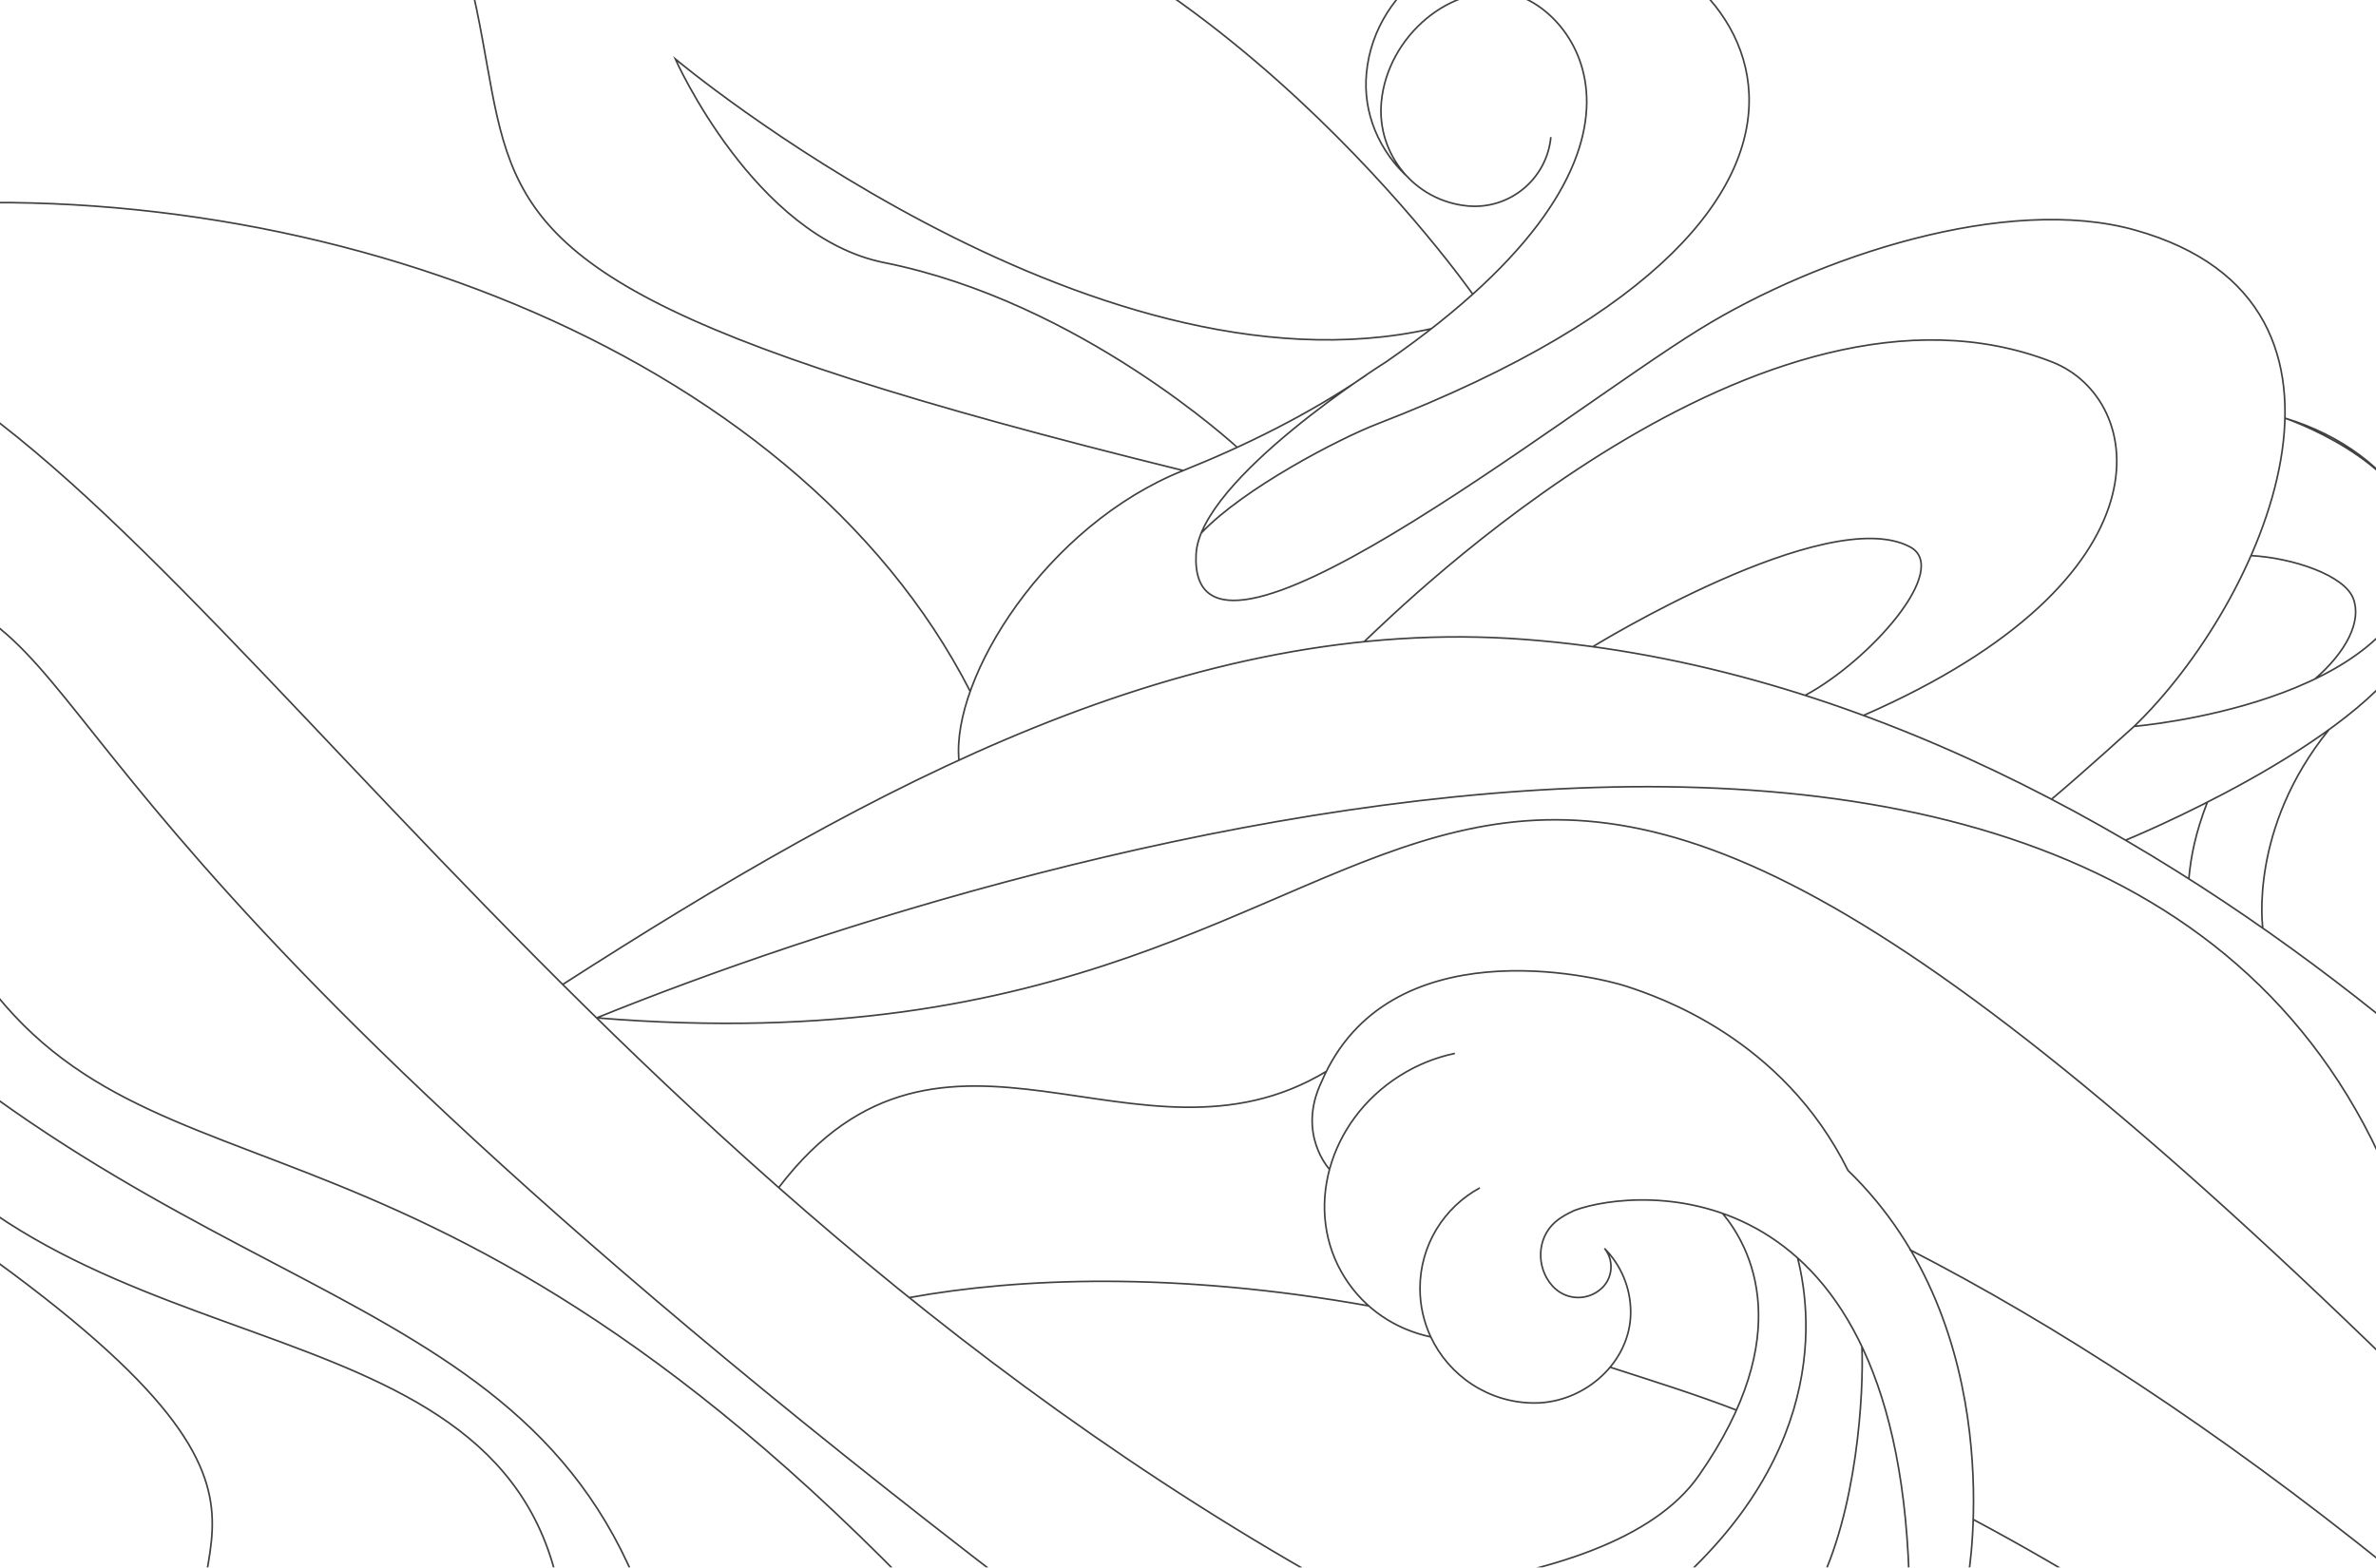
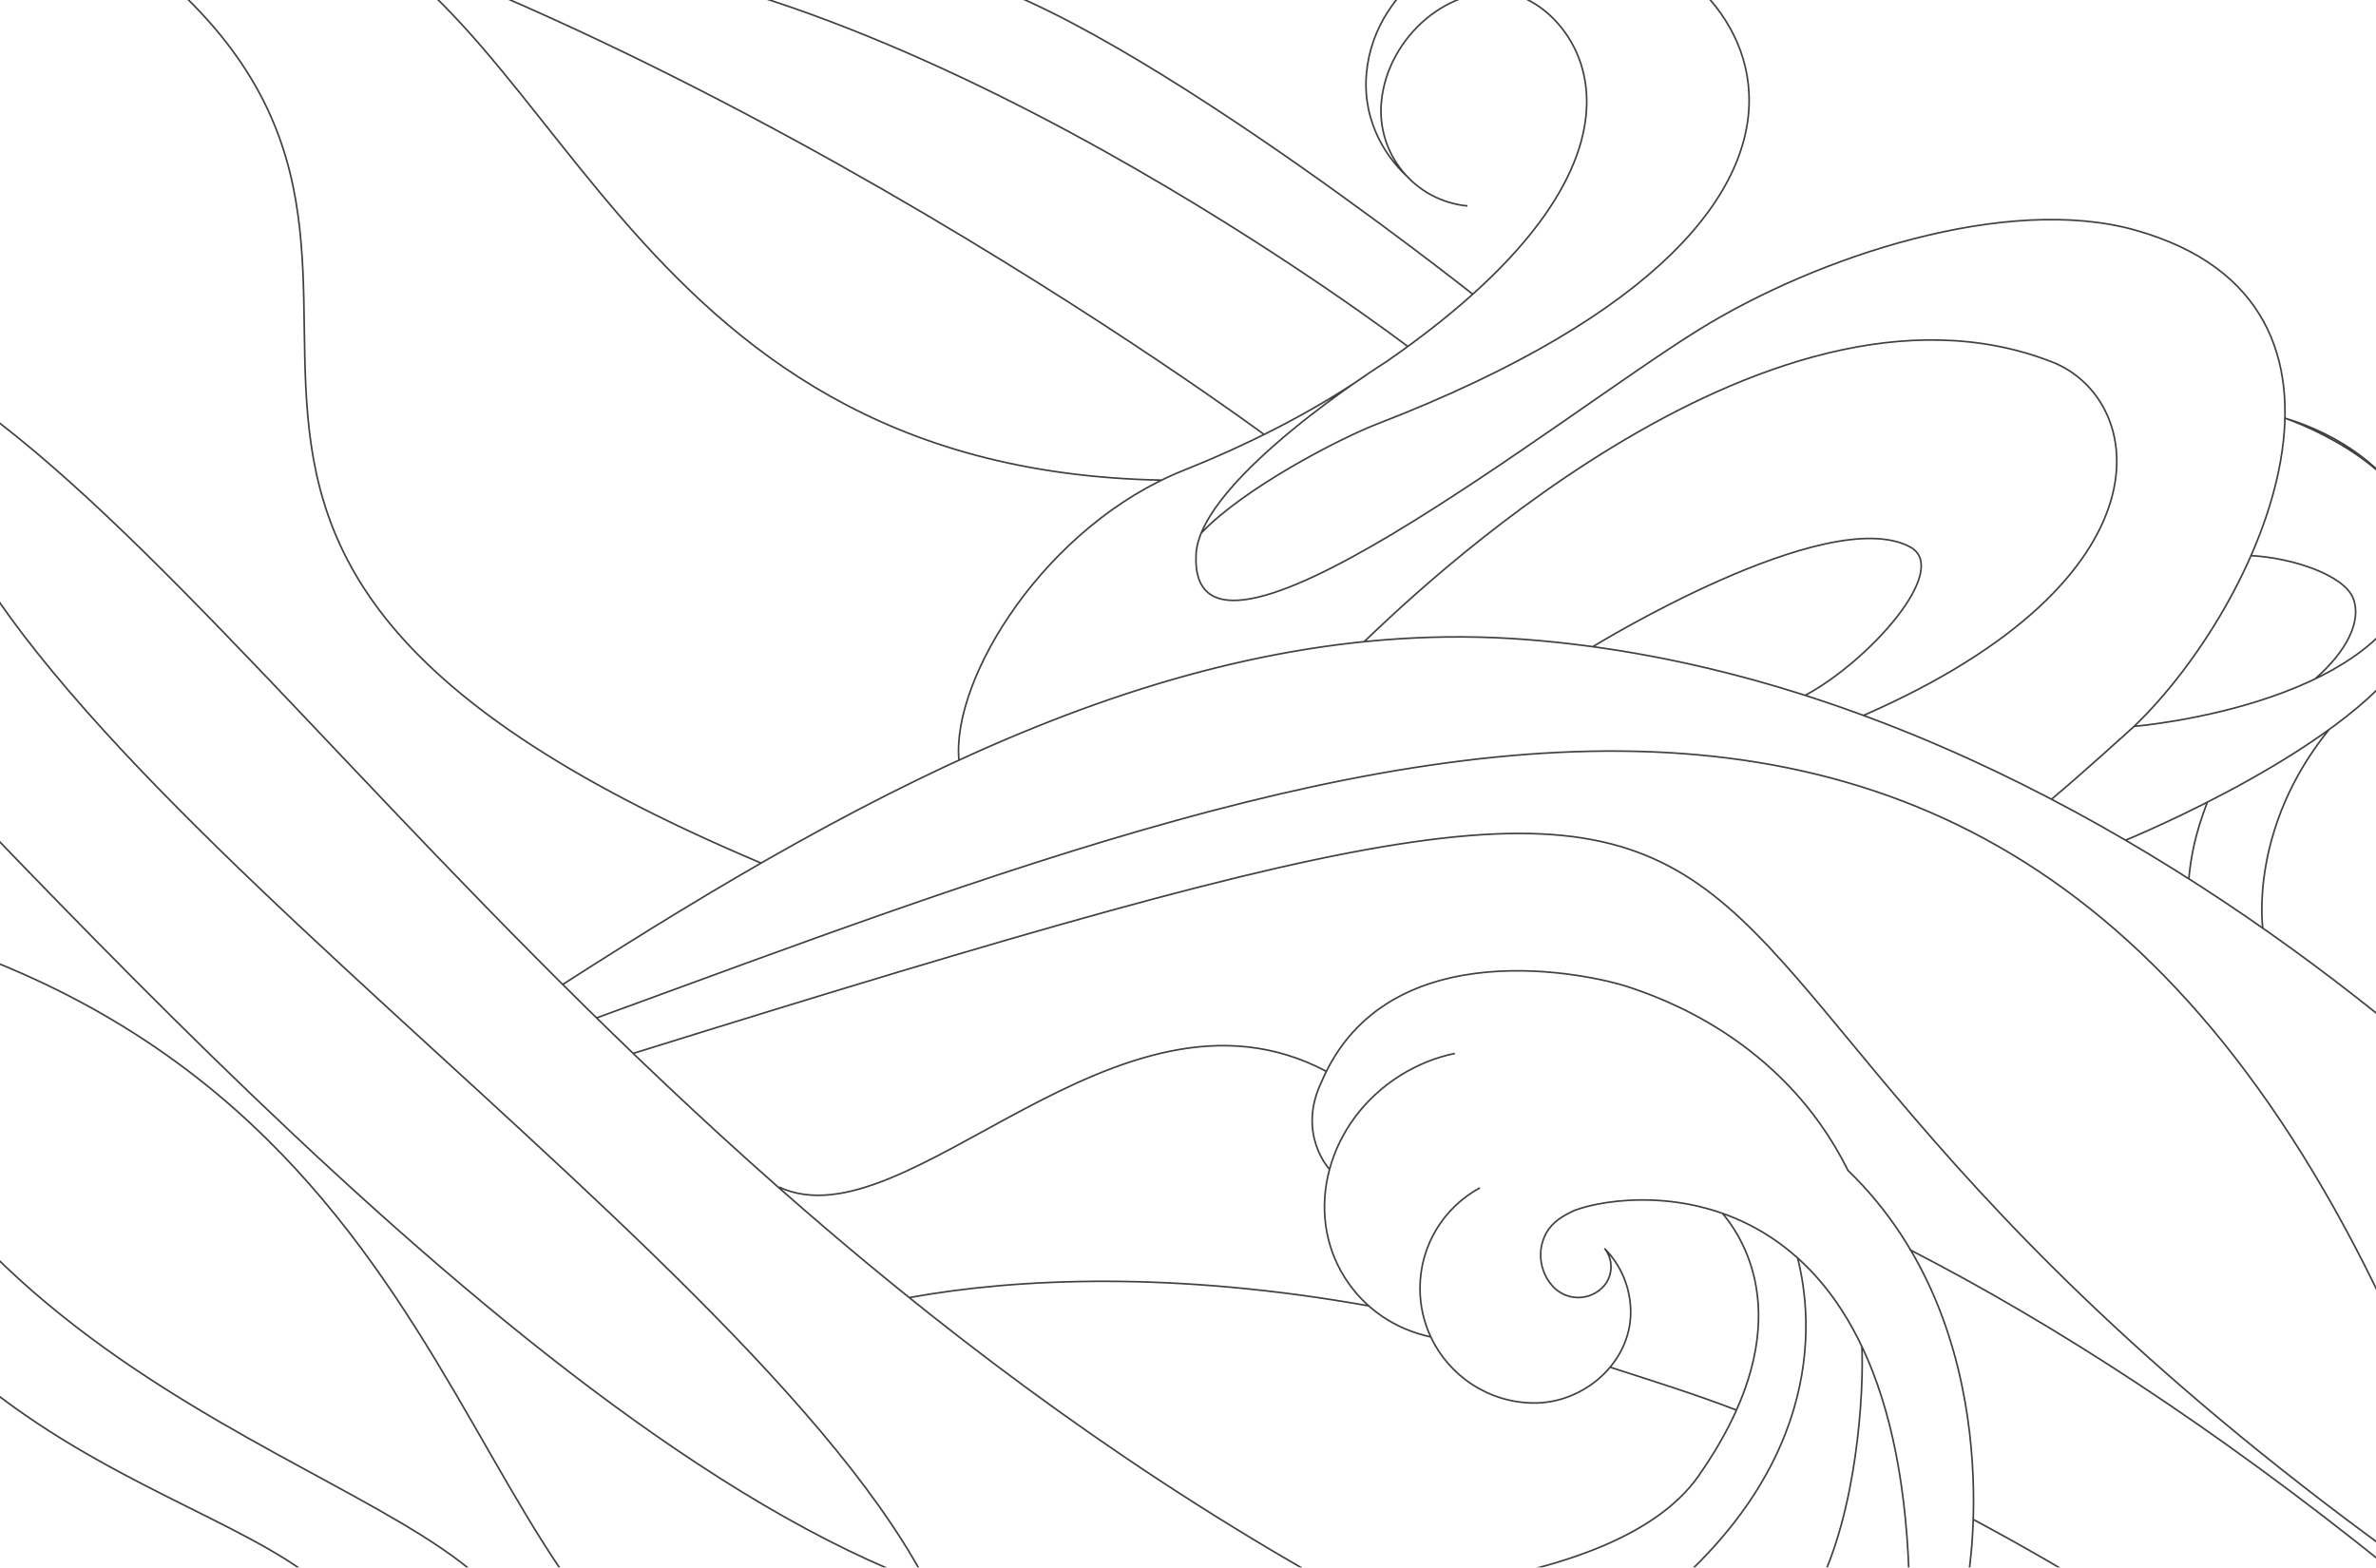
<svg xmlns="http://www.w3.org/2000/svg" fill-rule="evenodd" stroke-miterlimit="10" clip-rule="evenodd" viewBox="0 0 1440 950">
  <path fill="none" d="M0 0h1440v950H0z" />
  <clipPath id="a">
    <path d="M0 0h1440v950H0z" />
  </clipPath>
  <g clip-path="url(#a)">
-     <path fill="none" stroke="#414042" d="M1157.25 966.366c-3.592-260.706-165.317-246.582-202.632-232.85l-.003-.007s-7.197 2.947-12.082 7.222c-11.187 9.789-11.653 27.426-1.773 38.584 7.904 8.926 21.354 9.578 30.042 1.457 6.649-6.215 7.402-16.603 1.918-23.744l-.337-.343c9.84 9.93 15.918 23.594 15.918 38.678 0 30.353-27.948 55.023-58.297 55.023-27.82 0-51.903-16.54-62.935-40.19-4.146-8.89-6.461-18.806-6.461-29.262 0-26.315 14.665-49.204 36.27-60.94m-15.149-81.489c-11.425 2.365-22.744 6.837-33.345 13.525-43.675 27.556-58.63 82.307-33.403 122.291 12.078 19.143 30.759 31.435 52.18 36.025m325.756 144.83s26.305-149.85-72.911-245.738c-39.844-80.391-115.495-105.419-134.264-111.607-18.769-6.189-144.755-36.097-184.831 57.937-15.119 31.653 4.869 52.985 4.869 52.985m295.039 255.483c24.775-48 28.797-120.09 27.619-148.05m-259.774 146.34c70.786-9.47 133.811-29.36 160.867-68.06 59.953-85.75 31.287-138.816 14.459-158.995m-56.457 247.545c119.635-87.22 111.702-181.99 101.923-220.555M-80.29 126.563c263.277-26.082 561.324 83.297 668.291 292.472m879.444 351.622C1341.943 301.243 627.87 508.992 361.67 616.951m1120.16 241.885C804.771 188.381 936.188 663.893 361.67 616.951m1082.31.064l-3.983-3.096C1309.852 509.838 1127.512 403.1 924.393 387.593 721.274 372.084 530.627 475 341.172 596.633M123.37 1000.906c-15.35-81.47 94.097-104.46-243.06-314.678m511.659 289.938C317.484 764.042 88.96 796.871-141.48 540.989m480.403 422.997C301.572 776.551 23.31 839.616-87.72 645.273m941.669-537.231c-17.897-16.116-28.13-39.229-25.77-63.821 5.156-53.748 60.123-87.216 114.628-87.216 109.683 0 238.953 165.942-108.377 300.065-22.455 8.679-80.545 38.734-106.402 66.01m366.008 98.392c38.432-20.496 88.939-76.59 63.461-90.037-50.421-26.612-192.143 60.533-192.143 60.533M939.917 83.106c-2.445 25.481-25.084 44.156-50.564 41.711-31.852-3.055-55.195-31.353-52.139-63.205 3.819-39.814 42.39-72.524 79.006-65.174 36.615 7.351 109.814 94.141-75.858 222.704 0 0-113.144 70.97-115.463 116.772-4.902 96.844 220.889-84.317 305.176-136.35 71.704-44.264 186.285-81.929 264.037-60.073 158.989 44.691 76.273 226.705-.686 300.768 0 0-31.925 29.018-50.083 44.173m168.155-42.178c-48.808 60.138-40.084 120.472-40.084 120.472M219.803-285.194c45.646 128.11 147.555 238.126 153.924 226.449 6.369-11.678-2.698-47.965 148.24-24.819 209.95 32.196 370.609 261.893 370.609 261.893M123.71-285.194c352.734 388.995-67.15 407.698 593.405 570.389m150.413-85.967C660.064 245.904 409.267 35.732 409.267 35.732s47.859 107.751 126.671 123.47c118.886 23.711 213.682 111.86 213.899 111.932m379.556 162.505c189.773-82.926 171.661-191.804 114.25-214.259-174.953-68.428-394.229 148.192-416.868 169.558M472.176 719.529c99.582-130.282 217.614-1.17 331.687-70.16M1157.25 757.37c88.317 45.406 184.98 107.936 290.193 192.626M551.129 786.493c65.995-11.978 160.71-15.978 278.539 5.045m146.166 37.148c22.798 7.38 52.933 16.78 76.656 26.06m143.075 66.05c59.018 31.46 119.854 69.2 181.83 114.25M-27.87 565.333c104.61 182.603 267.978 68.572 593.159 410.423m80.405 10.59C16.76 509.418 68.02 391.66-43.08 358.524m-56.29-157.443c203.03 59.226 449.904 527.976 962.406 789.525m474.767-504.443c-7.339 19.158-9.944 32.6-11.237 46.483m76.436-121.091c18.954-16.495 28.483-34.893 23.229-48.76-5.335-14.083-36.538-24.655-61.974-26.02m-76.029 172.49s141.936-57.935 174.496-119.147c29.019-54.556-8.907-115.876-77.906-136.677 23.855 8.572 87.121 38.208 81.161 85.883-10.942 87.54-171.991 100.889-172.553 100.935m-712.249 20.489c-4.623-50.057 52.91-142.358 135.938-175.553 36.464-14.577 75.71-33.751 110.698-57.666" />
+     <path fill="none" stroke="#414042" d="M1157.25 966.366c-3.592-260.706-165.317-246.582-202.632-232.85l-.003-.007s-7.197 2.947-12.082 7.222c-11.187 9.789-11.653 27.426-1.773 38.584 7.904 8.926 21.354 9.578 30.042 1.457 6.649-6.215 7.402-16.603 1.918-23.744l-.337-.343c9.84 9.93 15.918 23.594 15.918 38.678 0 30.353-27.948 55.023-58.297 55.023-27.82 0-51.903-16.54-62.935-40.19-4.146-8.891-6.461-18.806-6.461-29.262 0-26.315 14.665-49.204 36.27-60.94m-15.149-81.489c-11.425 2.365-22.744 6.837-33.345 13.525-43.675 27.556-58.63 82.307-33.403 122.291 12.078 19.143 30.759 31.435 52.18 36.025m325.756 144.83s26.305-149.85-72.911-245.738c-39.844-80.391-115.495-105.419-134.264-111.607-18.769-6.189-144.755-36.097-184.831 57.937-15.119 31.653 4.869 52.985 4.869 52.985m295.039 255.483c24.775-48 28.797-120.09 27.619-148.05m-259.774 146.34c70.786-9.47 133.811-29.36 160.867-68.06 59.953-85.75 31.287-138.816 14.459-158.995m-56.457 247.545c119.635-87.22 111.702-181.995 101.923-220.555M55.73-47.194c290.104 195.059-79.68 365.755 405.564 570.316m1041.331 412.234C1275.904 263.366 847.401 439.32 361.67 616.951m1255.036 435.665C806.191 554.744 1318.763 347.157 383.75 638.505m1060.23-21.49l-3.983-3.096C1309.852 509.838 1127.512 403.1 924.393 387.593 721.274 372.084 530.627 475 341.172 596.633m-121.104 419.733c8.986-110.55-251.158-90.3-339.758-330.138m596.978 361.258c-200.84-20.44-163.724-362.368-518.298-478.188m357.161 447.068C337.453 907.496 31.17 887.446-87.72 645.273m941.669-537.231c-17.897-16.116-28.13-39.229-25.77-63.821 5.156-53.748 60.123-87.216 114.628-87.216 109.683 0 238.953 165.942-108.377 300.065-22.455 8.679-80.545 38.734-106.402 66.01m366.008 98.392c38.432-20.496 88.939-76.59 63.461-90.037-50.421-26.612-192.143 60.533-192.143 60.533m-76.001-267.151c-31.852-3.055-55.195-31.353-52.139-63.205 3.819-39.814 42.39-72.524 79.006-65.174 36.615 7.351 109.814 94.141-75.858 222.704 0 0-113.144 70.97-115.463 116.772-4.902 96.844 220.889-84.317 305.176-136.35 71.704-44.264 186.285-81.929 264.037-60.073 158.989 44.691 76.273 226.705-.686 300.768 0 0-31.925 29.018-50.083 44.173m168.155-42.178c-48.808 60.138-40.084 120.472-40.084 120.472M367.457-175.169c28.238 79.25 91.28 147.308 95.22 140.084 3.94-7.224-21.146 11.824 98.083 16.933 89.028 3.815 331.816 196.481 331.816 196.481M175.996-55.649c164.828 43.471 193.02 340.244 528.005 346.67m149.217-81.012S542.504-27.106 306.792-30.008M47.63-86.689c339.827 69.561 718.284 349.954 718.501 350.025m363.262 170.303c189.773-82.926 171.661-191.804 114.25-214.259-174.953-68.428-394.229 148.192-416.868 169.558M472.176 719.529c77.807 36.012 204.877-137.221 331.687-70.16M1157.25 757.37c88.317 45.403 184.98 107.936 290.193 192.626M551.129 786.493c65.995-11.978 160.71-15.978 278.539 5.045m146.166 37.148c22.798 7.38 52.933 16.77 76.656 26.06m143.075 66.05c59.018 31.46 119.854 69.2 181.83 114.26M-99.05 407.698C76.28 586.95 416.203 969.016 657.717 981.626m-77.309 25.53C528.876 798.787-3.57 474.851-46.46 269.665m-52.91-68.584c203.03 59.226 449.904 527.976 962.406 789.525m474.767-504.443c-7.339 19.158-9.944 32.6-11.237 46.483m76.436-121.091c18.954-16.495 28.483-34.893 23.229-48.76-5.335-14.083-36.538-24.655-61.974-26.02m-76.029 172.49s141.936-57.935 174.496-119.147c29.019-54.556-8.907-115.876-77.906-136.677 23.855 8.572 87.121 38.208 81.161 85.883-10.942 87.54-171.991 100.889-172.553 100.935m-712.249 20.489c-4.623-50.057 52.91-142.358 135.938-175.553 36.464-14.577 75.71-33.751 110.698-57.666" />
  </g>
</svg>
